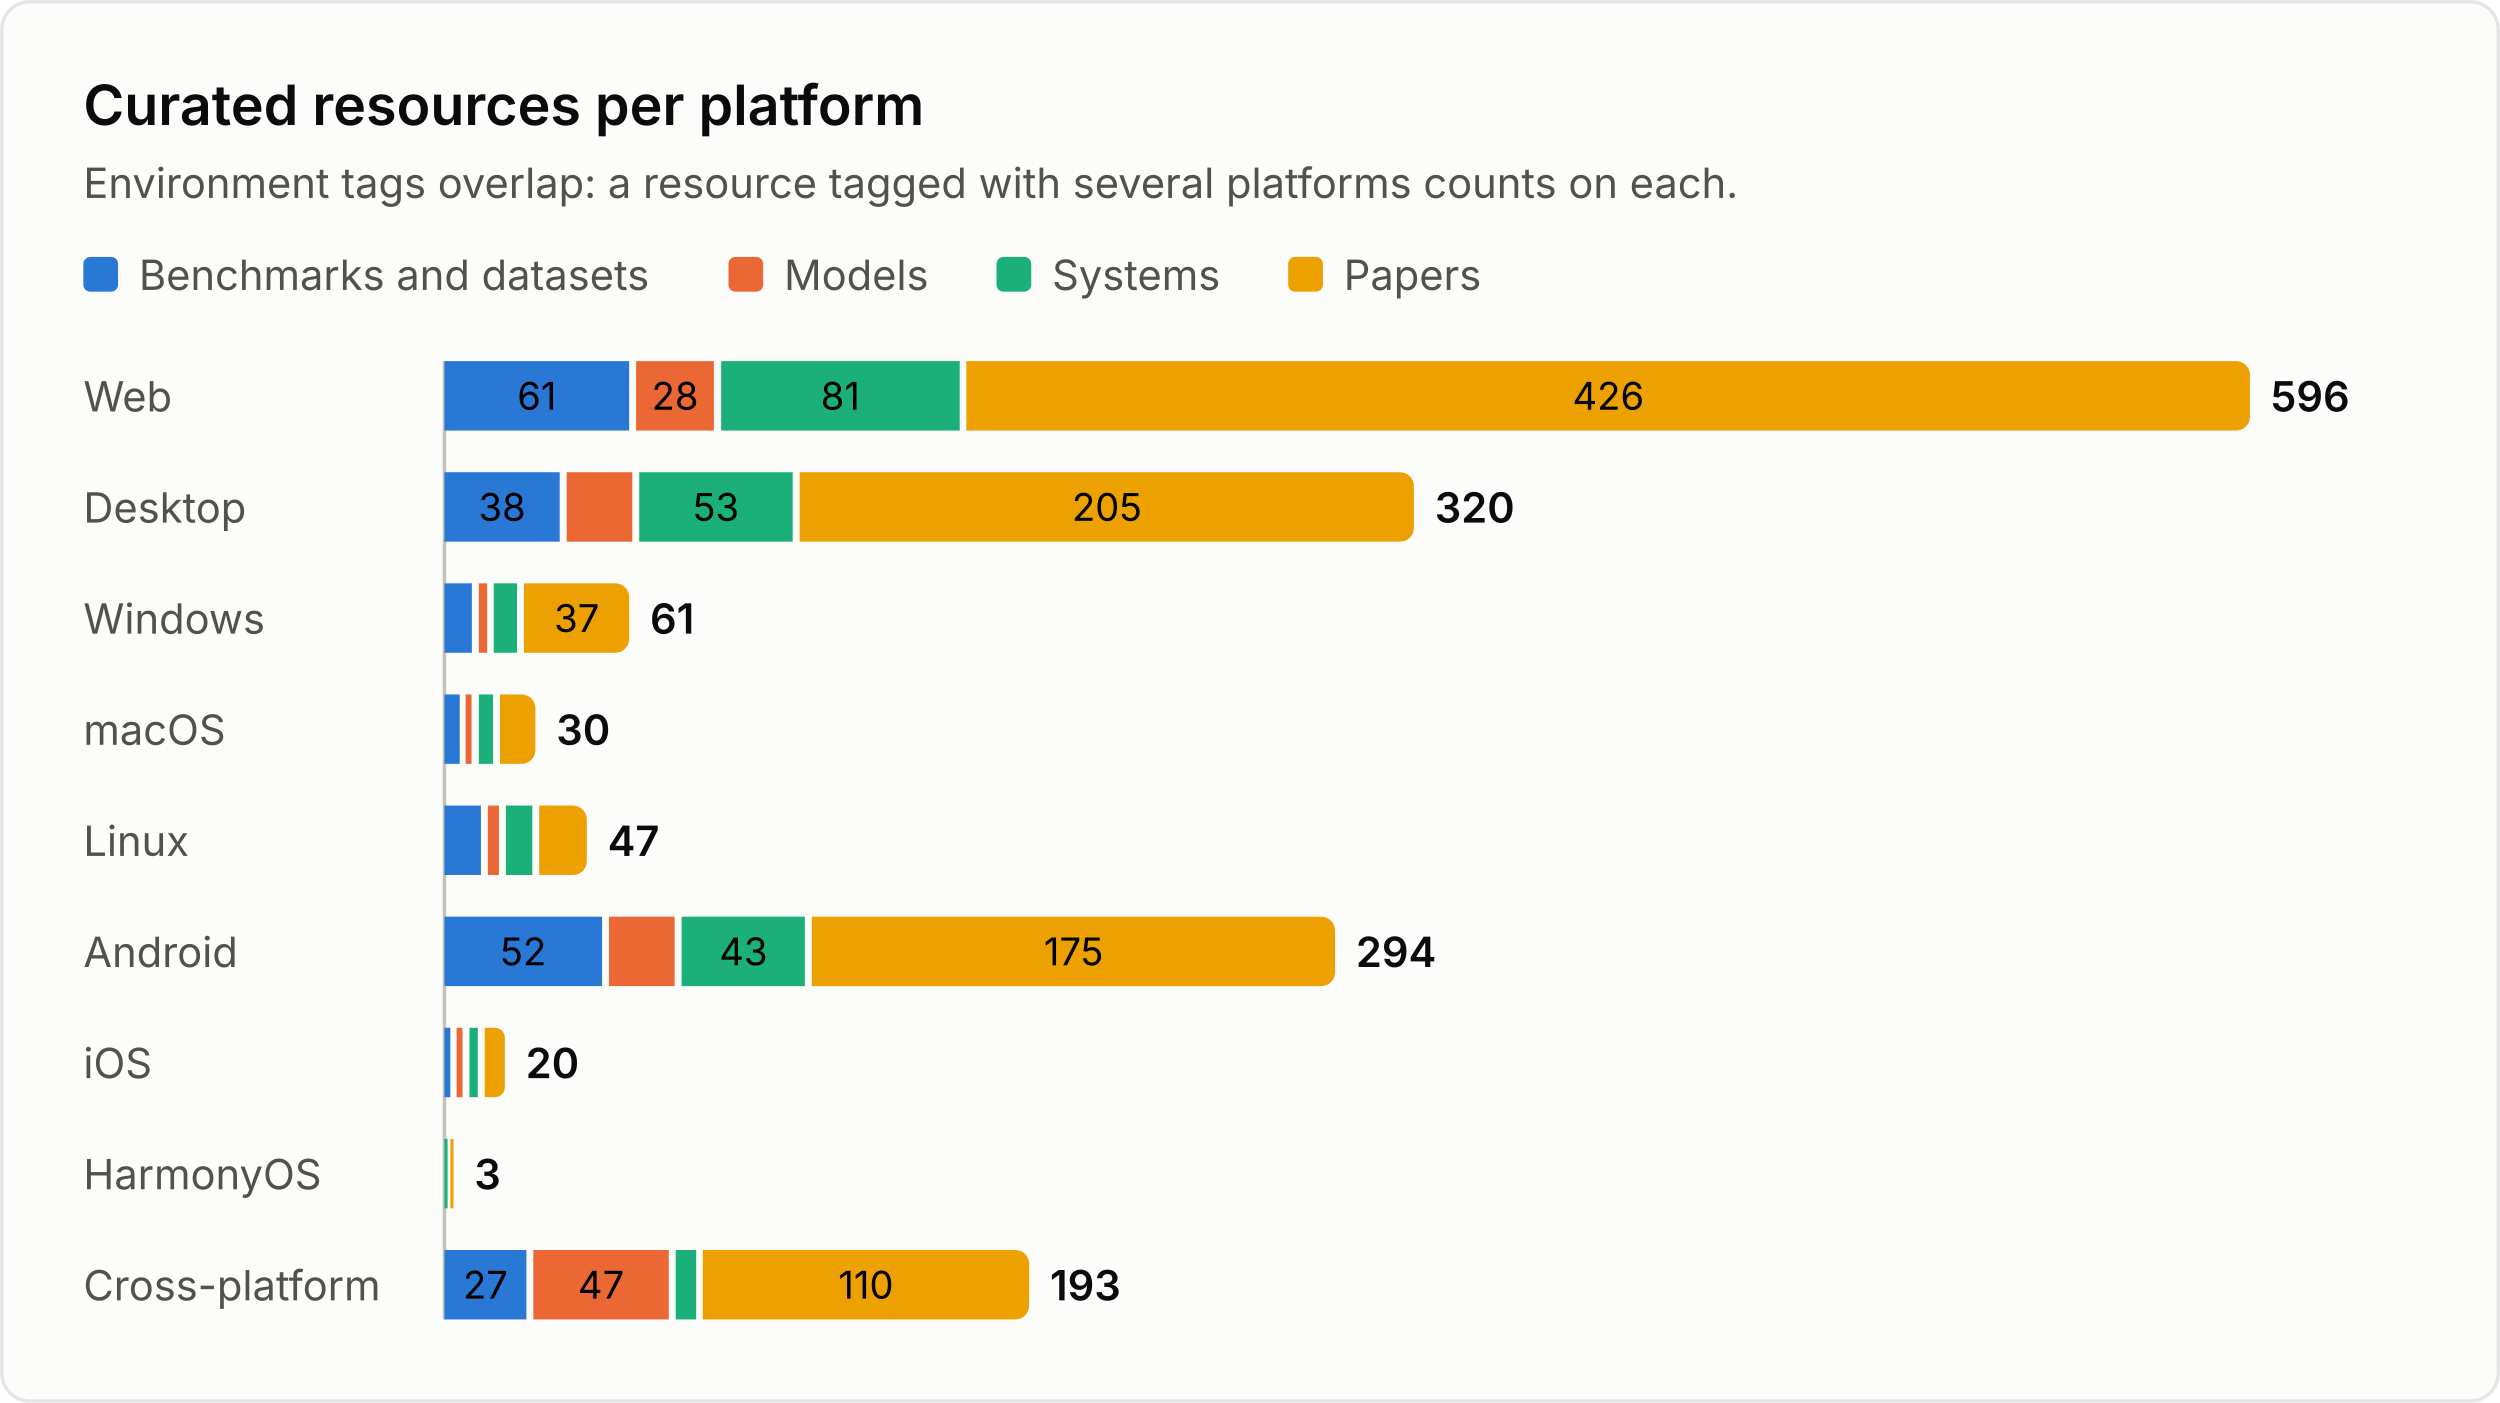
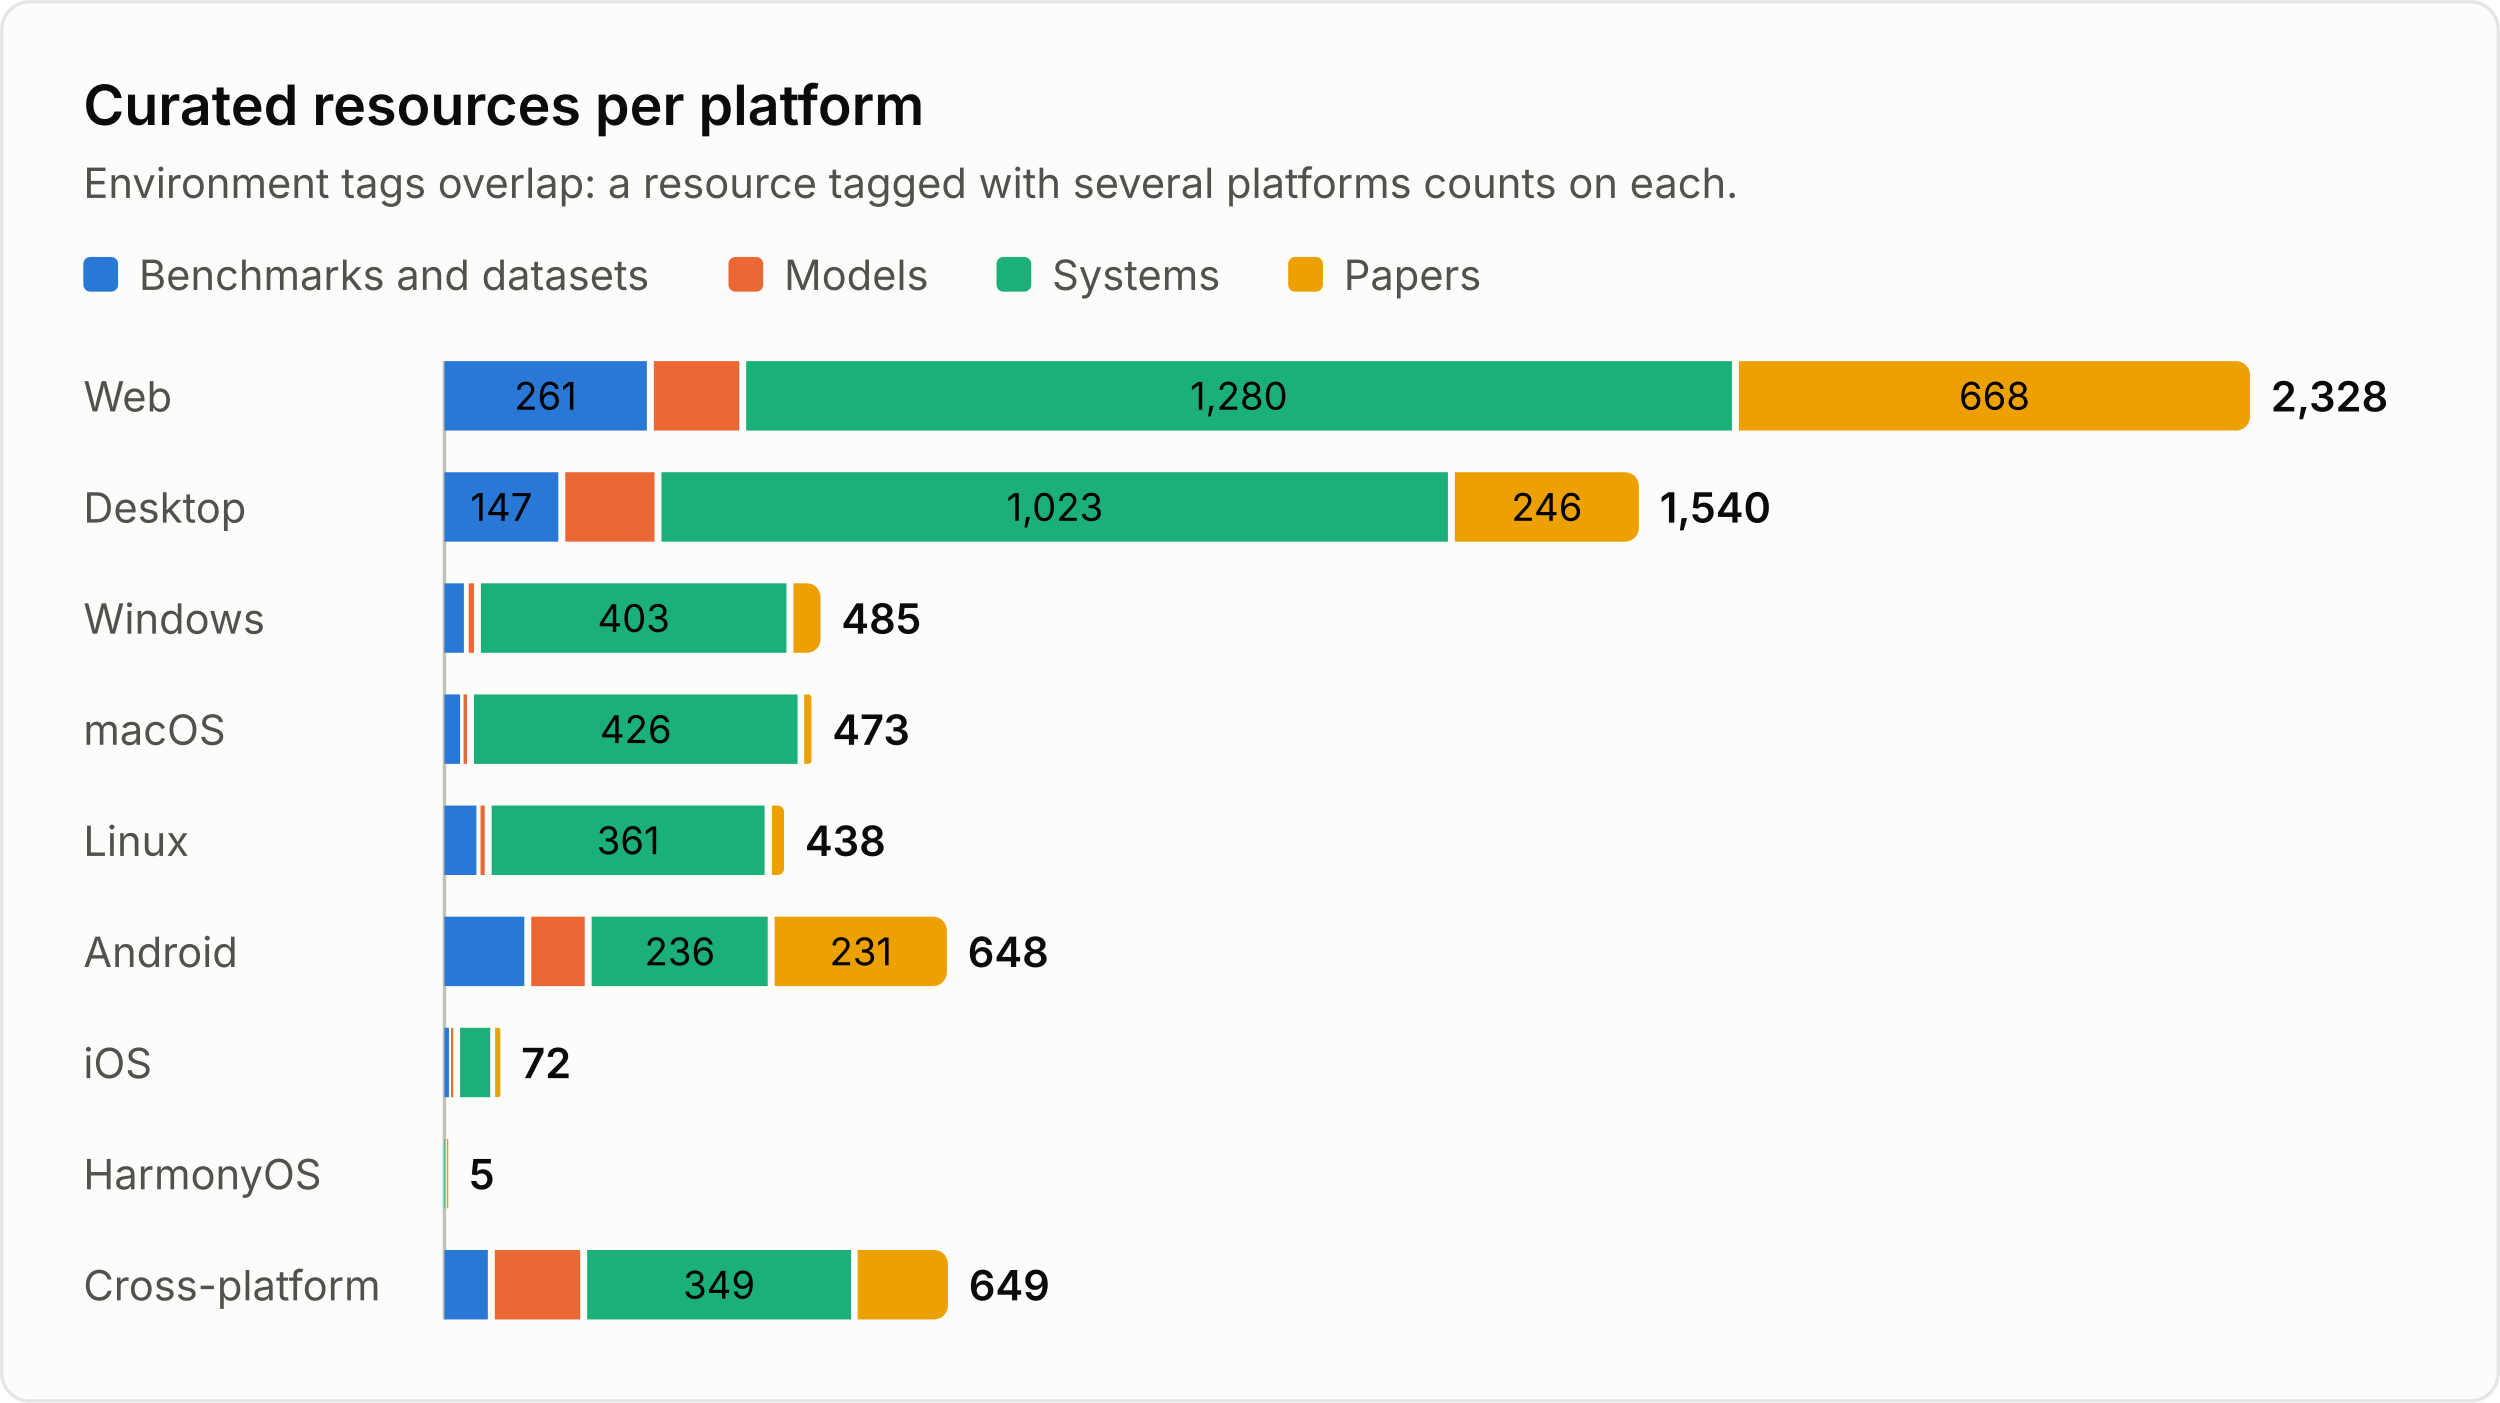
<svg xmlns="http://www.w3.org/2000/svg" width="720" height="404" viewBox="0 0 720 404" role="img" aria-labelledby="platforms-title platforms-desc">
  <style>text{font-family:system-ui,-apple-system,'Segoe UI',sans-serif;font-size:12px;fill:#52514e}.t{font-size:16px;font-weight:600;fill:#0b0b0b}.n{font-variant-numeric:tabular-nums}.v{font-weight:600;fill:#0b0b0b}</style>
  <rect x="0.5" y="0.5" width="719" height="403" rx="8" fill="#fcfcfb" stroke="rgba(11,11,11,0.10)" />
  <text class="t" x="24" y="36">Curated resources per platform</text>
  <text x="24" y="57">Environment tags overlap: a resource tagged with several platforms counts on each.</text>
  <rect x="24" y="74" width="10" height="10" rx="2" fill="#2a78d6" />
  <text x="40" y="83.5">Benchmarks and datasets</text>
  <rect x="209.8" y="74" width="10" height="10" rx="2" fill="#eb6834" />
  <text x="225.8" y="83.5">Models</text>
  <rect x="287" y="74" width="10" height="10" rx="2" fill="#1baf7a" />
  <text x="303" y="83.5">Systems</text>
  <rect x="371" y="74" width="10" height="10" rx="2" fill="#eda100" />
  <text x="387" y="83.5">Papers</text>
  <line x1="128" x2="128" y1="104" y2="380" stroke="#c3c2b7" stroke-width="1" />
  <g>
    <text x="24" y="118.5">Web</text>
-     <rect x="128" y="104" width="53.2" height="20" fill="#2a78d6" />
-     <text class="n" x="154.6" y="118" text-anchor="middle" style="font-size:11px;fill:#000000">61</text>
-     <rect x="183.2" y="104" width="22.4" height="20" fill="#eb6834" />
-     <text class="n" x="194.4" y="118" text-anchor="middle" style="font-size:11px;fill:#000000">28</text>
-     <rect x="207.7" y="104" width="68.7" height="20" fill="#1baf7a" />
-     <text class="n" x="242" y="118" text-anchor="middle" style="font-size:11px;fill:#000000">81</text>
-     <path d="M278.3 104H644A4 4 0 0 1 648 108V120A4 4 0 0 1 644 124H278.3Z" fill="#eda100" />
-     <text class="n" x="463.2" y="118" text-anchor="middle" style="font-size:11px;fill:#000000">426</text>
-     <text class="n v" x="654" y="118.5">596</text>
+     <rect x="128" y="104" width="58.3" height="20" fill="#2a78d6" />
+     <text class="n" x="157.1" y="118" text-anchor="middle" style="font-size:11px;fill:#000000">261</text>
+     <rect x="188.3" y="104" width="24.6" height="20" fill="#eb6834" />
+     <rect x="214.9" y="104" width="283.9" height="20" fill="#1baf7a" />
+     <text class="n" x="356.8" y="118" text-anchor="middle" style="font-size:11px;fill:#000000">1,280</text>
+     <path d="M500.8 104H644A4 4 0 0 1 648 108V120A4 4 0 0 1 644 124H500.8Z" fill="#eda100" />
+     <text class="n" x="574.4" y="118" text-anchor="middle" style="font-size:11px;fill:#000000">668</text>
+     <text class="n v" x="654" y="118.5">2,328</text>
  </g>
  <g>
    <text x="24" y="150.5">Desktop</text>
-     <rect x="128" y="136" width="33.2" height="20" fill="#2a78d6" />
-     <text class="n" x="144.6" y="150" text-anchor="middle" style="font-size:11px;fill:#000000">38</text>
-     <rect x="163.2" y="136" width="18.9" height="20" fill="#eb6834" />
-     <rect x="184.1" y="136" width="44.2" height="20" fill="#1baf7a" />
-     <text class="n" x="206.2" y="150" text-anchor="middle" style="font-size:11px;fill:#000000">53</text>
-     <path d="M230.3 136H403.2A4 4 0 0 1 407.2 140V152A4 4 0 0 1 403.2 156H230.3Z" fill="#eda100" />
-     <text class="n" x="318.8" y="150" text-anchor="middle" style="font-size:11px;fill:#000000">205</text>
-     <text class="n v" x="413.2" y="150.5">320</text>
+     <rect x="128" y="136" width="32.8" height="20" fill="#2a78d6" />
+     <text class="n" x="144.4" y="150" text-anchor="middle" style="font-size:11px;fill:#000000">147</text>
+     <rect x="162.8" y="136" width="25.7" height="20" fill="#eb6834" />
+     <rect x="190.5" y="136" width="226.5" height="20" fill="#1baf7a" />
+     <text class="n" x="303.8" y="150" text-anchor="middle" style="font-size:11px;fill:#000000">1,023</text>
+     <path d="M419 136H468A4 4 0 0 1 472 140V152A4 4 0 0 1 468 156H419Z" fill="#eda100" />
+     <text class="n" x="445.5" y="150" text-anchor="middle" style="font-size:11px;fill:#000000">246</text>
+     <text class="n v" x="478" y="150.5">1,540</text>
  </g>
  <g>
    <text x="24" y="182.5">Windows</text>
-     <rect x="128" y="168" width="7.9" height="20" fill="#2a78d6" />
-     <rect x="137.9" y="168" width="2.4" height="20" fill="#eb6834" />
-     <rect x="142.2" y="168" width="6.7" height="20" fill="#1baf7a" />
-     <path d="M150.9 168H177.2A4 4 0 0 1 181.2 172V184A4 4 0 0 1 177.2 188H150.9Z" fill="#eda100" />
-     <text class="n" x="166.1" y="182" text-anchor="middle" style="font-size:11px;fill:#000000">37</text>
-     <text class="n v" x="187.2" y="182.5">61</text>
+     <rect x="128" y="168" width="5.6" height="20" fill="#2a78d6" />
+     <rect x="135" y="168" width="1.5" height="20" fill="#eb6834" />
+     <rect x="138.5" y="168" width="88" height="20" fill="#1baf7a" />
+     <text class="n" x="182.5" y="182" text-anchor="middle" style="font-size:11px;fill:#000000">403</text>
+     <path d="M228.5 168H232.4A3.9 3.9 0 0 1 236.3 171.9V184.1A3.9 3.9 0 0 1 232.4 188H228.5Z" fill="#eda100" />
+     <text class="n v" x="242.3" y="182.5">485</text>
  </g>
  <g>
    <text x="24" y="214.5">macOS</text>
-     <rect x="128" y="200" width="4.4" height="20" fill="#2a78d6" />
-     <rect x="134.1" y="200" width="1.7" height="20" fill="#eb6834" />
-     <rect x="137.9" y="200" width="4.1" height="20" fill="#1baf7a" />
-     <path d="M144 200H150.2A4 4 0 0 1 154.2 204V216A4 4 0 0 1 150.2 220H144Z" fill="#eda100" />
-     <text class="n v" x="160.2" y="214.5">30</text>
+     <rect x="128" y="200" width="4.5" height="20" fill="#2a78d6" />
+     <rect x="133.5" y="200" width="1" height="20" fill="#eb6834" />
+     <rect x="136.5" y="200" width="93.2" height="20" fill="#1baf7a" />
+     <text class="n" x="183.1" y="214" text-anchor="middle" style="font-size:11px;fill:#000000">426</text>
+     <path d="M231.6 200H232.6A1 1 0 0 1 233.7 201V219A1 1 0 0 1 232.6 220H231.6Z" fill="#eda100" />
+     <text class="n v" x="239.7" y="214.5">473</text>
  </g>
  <g>
    <text x="24" y="246.5">Linux</text>
-     <rect x="128" y="232" width="10.5" height="20" fill="#2a78d6" />
-     <rect x="140.5" y="232" width="3.2" height="20" fill="#eb6834" />
-     <rect x="145.7" y="232" width="7.6" height="20" fill="#1baf7a" />
-     <path d="M155.3 232H165A4 4 0 0 1 169 236V248A4 4 0 0 1 165 252H155.3Z" fill="#eda100" />
-     <text class="n v" x="175" y="246.5">47</text>
+     <rect x="128" y="232" width="9.2" height="20" fill="#2a78d6" />
+     <rect x="138.4" y="232" width="1.2" height="20" fill="#eb6834" />
+     <rect x="141.6" y="232" width="78.6" height="20" fill="#1baf7a" />
+     <text class="n" x="180.9" y="246" text-anchor="middle" style="font-size:11px;fill:#000000">361</text>
+     <path d="M222.3 232H224A1.8 1.8 0 0 1 225.8 233.8V250.2A1.8 1.8 0 0 1 224 252H222.3Z" fill="#eda100" />
+     <text class="n v" x="231.8" y="246.5">438</text>
  </g>
  <g>
    <text x="24" y="278.5">Android</text>
-     <rect x="128" y="264" width="45.4" height="20" fill="#2a78d6" />
-     <text class="n" x="150.7" y="278" text-anchor="middle" style="font-size:11px;fill:#000000">52</text>
-     <rect x="175.4" y="264" width="18.9" height="20" fill="#eb6834" />
-     <rect x="196.3" y="264" width="35.5" height="20" fill="#1baf7a" />
-     <text class="n" x="214.1" y="278" text-anchor="middle" style="font-size:11px;fill:#000000">43</text>
-     <path d="M233.8 264H380.5A4 4 0 0 1 384.5 268V280A4 4 0 0 1 380.5 284H233.8Z" fill="#eda100" />
-     <text class="n" x="309.2" y="278" text-anchor="middle" style="font-size:11px;fill:#000000">175</text>
-     <text class="n v" x="390.5" y="278.5">294</text>
+     <rect x="128" y="264" width="23" height="20" fill="#2a78d6" />
+     <rect x="153" y="264" width="15.4" height="20" fill="#eb6834" />
+     <rect x="170.4" y="264" width="50.7" height="20" fill="#1baf7a" />
+     <text class="n" x="195.8" y="278" text-anchor="middle" style="font-size:11px;fill:#000000">236</text>
+     <path d="M223.1 264H268.7A4 4 0 0 1 272.7 268V280A4 4 0 0 1 268.7 284H223.1Z" fill="#eda100" />
+     <text class="n" x="247.9" y="278" text-anchor="middle" style="font-size:11px;fill:#000000">231</text>
+     <text class="n v" x="278.7" y="278.5">648</text>
  </g>
  <g>
    <text x="24" y="310.5">iOS</text>
-     <rect x="128" y="296" width="1.7" height="20" fill="#2a78d6" />
-     <rect x="131.5" y="296" width="1.7" height="20" fill="#eb6834" />
-     <rect x="135.2" y="296" width="2.4" height="20" fill="#1baf7a" />
-     <path d="M139.6 296H142.5A2.9 2.9 0 0 1 145.4 298.9V313.1A2.9 2.9 0 0 1 142.5 316H139.6Z" fill="#eda100" />
-     <text class="n v" x="151.4" y="310.5">20</text>
+     <rect x="128" y="296" width="1.3" height="20" fill="#2a78d6" />
+     <rect x="129.9" y="296" width="0.6" height="20" fill="#eb6834" />
+     <rect x="132.5" y="296" width="8.7" height="20" fill="#1baf7a" />
+     <path d="M142.6 296H143.4A0.7 0.7 0 0 1 144.1 296.7V315.3A0.7 0.7 0 0 1 143.4 316H142.6Z" fill="#eda100" />
+     <text class="n v" x="150.1" y="310.5">72</text>
  </g>
  <g>
    <text x="24" y="342.5">HarmonyOS</text>
-     <rect x="128" y="328" width="0.9" height="20" fill="#1baf7a" />
-     <path d="M129.7 328H130.2A0.4 0.4 0 0 1 130.6 328.4V347.6A0.4 0.4 0 0 1 130.2 348H129.7Z" fill="#eda100" />
-     <text class="n v" x="136.6" y="342.5">3</text>
+     <rect x="128" y="328" width="0.2" height="20" fill="#1baf7a" />
+     <path d="M128.7 328H128.9A0.2 0.2 0 0 1 129.1 328.2V347.8A0.2 0.2 0 0 1 128.9 348H128.7Z" fill="#eda100" />
+     <text class="n v" x="135.1" y="342.5">5</text>
  </g>
  <g>
    <text x="24" y="374.5">Cross-platform</text>
-     <rect x="128" y="360" width="23.6" height="20" fill="#2a78d6" />
-     <text class="n" x="139.8" y="374" text-anchor="middle" style="font-size:11px;fill:#000000">27</text>
-     <rect x="153.6" y="360" width="39" height="20" fill="#eb6834" />
-     <text class="n" x="173.1" y="374" text-anchor="middle" style="font-size:11px;fill:#000000">47</text>
-     <rect x="194.6" y="360" width="5.9" height="20" fill="#1baf7a" />
-     <path d="M202.4 360H292.4A4 4 0 0 1 296.4 364V376A4 4 0 0 1 292.4 380H202.4Z" fill="#eda100" />
-     <text class="n" x="249.4" y="374" text-anchor="middle" style="font-size:11px;fill:#000000">110</text>
-     <text class="n v" x="302.4" y="374.5">193</text>
+     <rect x="128" y="360" width="12.5" height="20" fill="#2a78d6" />
+     <rect x="142.5" y="360" width="24.6" height="20" fill="#eb6834" />
+     <rect x="169.1" y="360" width="76" height="20" fill="#1baf7a" />
+     <text class="n" x="207.1" y="374" text-anchor="middle" style="font-size:11px;fill:#000000">349</text>
+     <path d="M247 360H269A4 4 0 0 1 273 364V376A4 4 0 0 1 269 380H247Z" fill="#eda100" />
+     <text class="n v" x="279" y="374.5">649</text>
  </g>
</svg>
